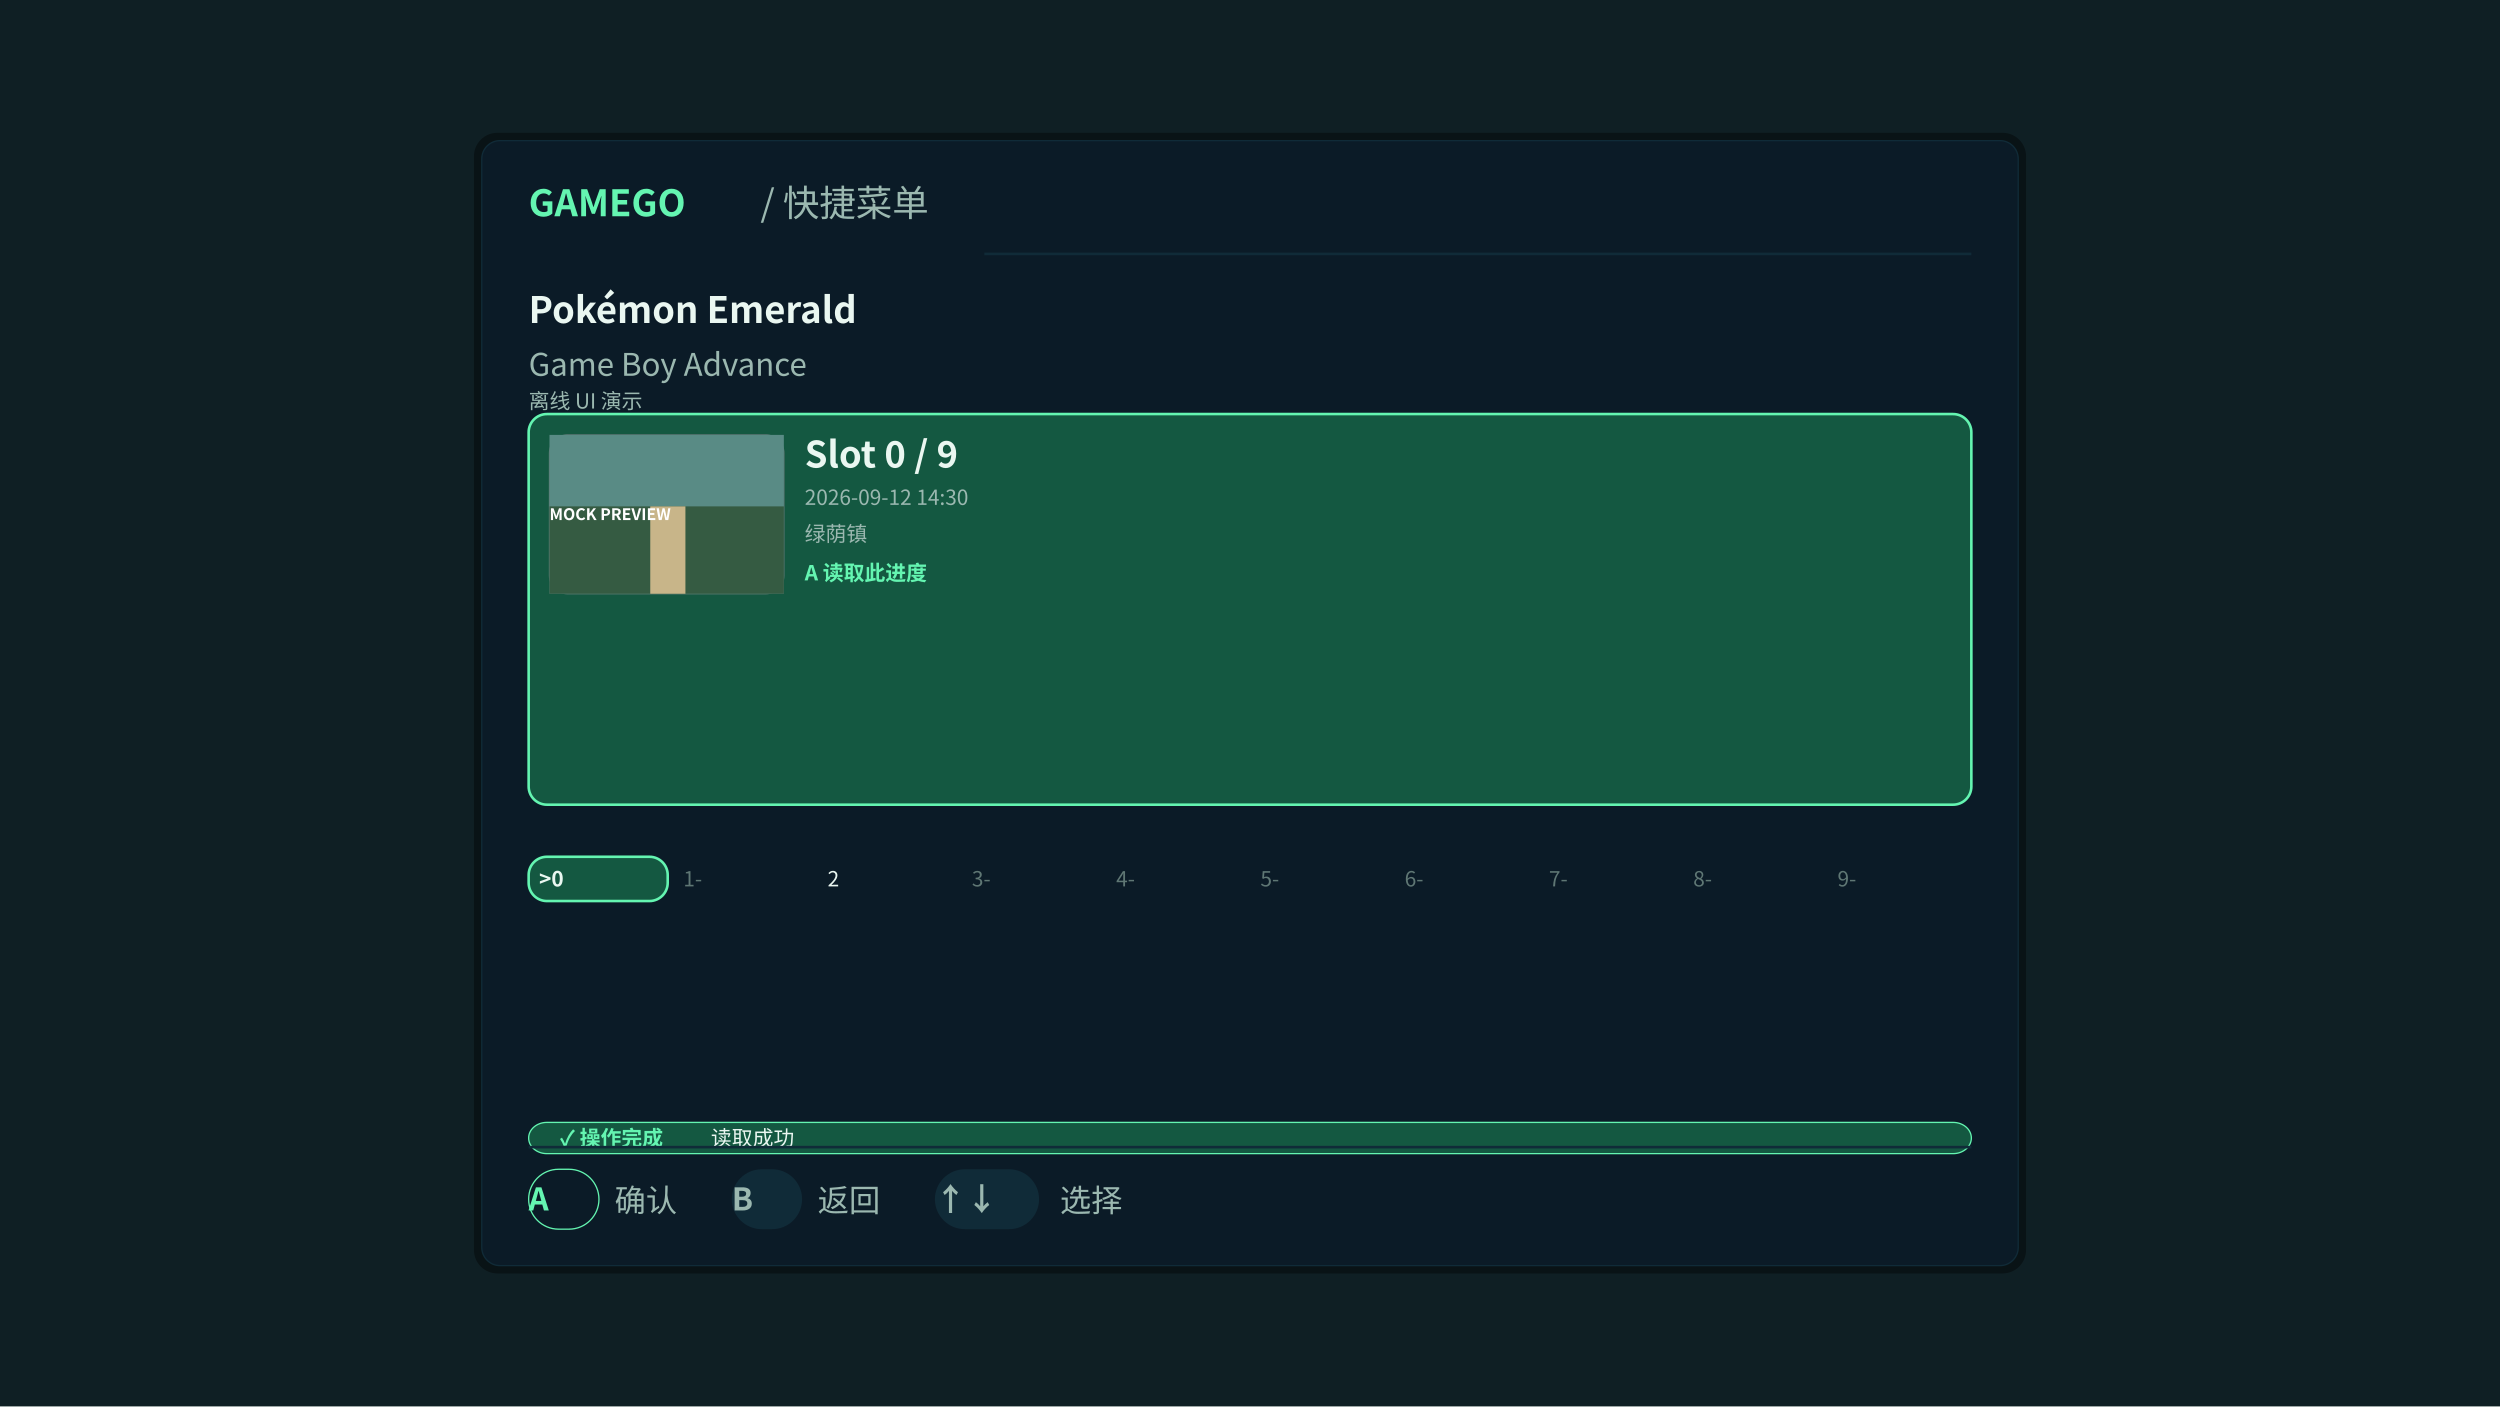
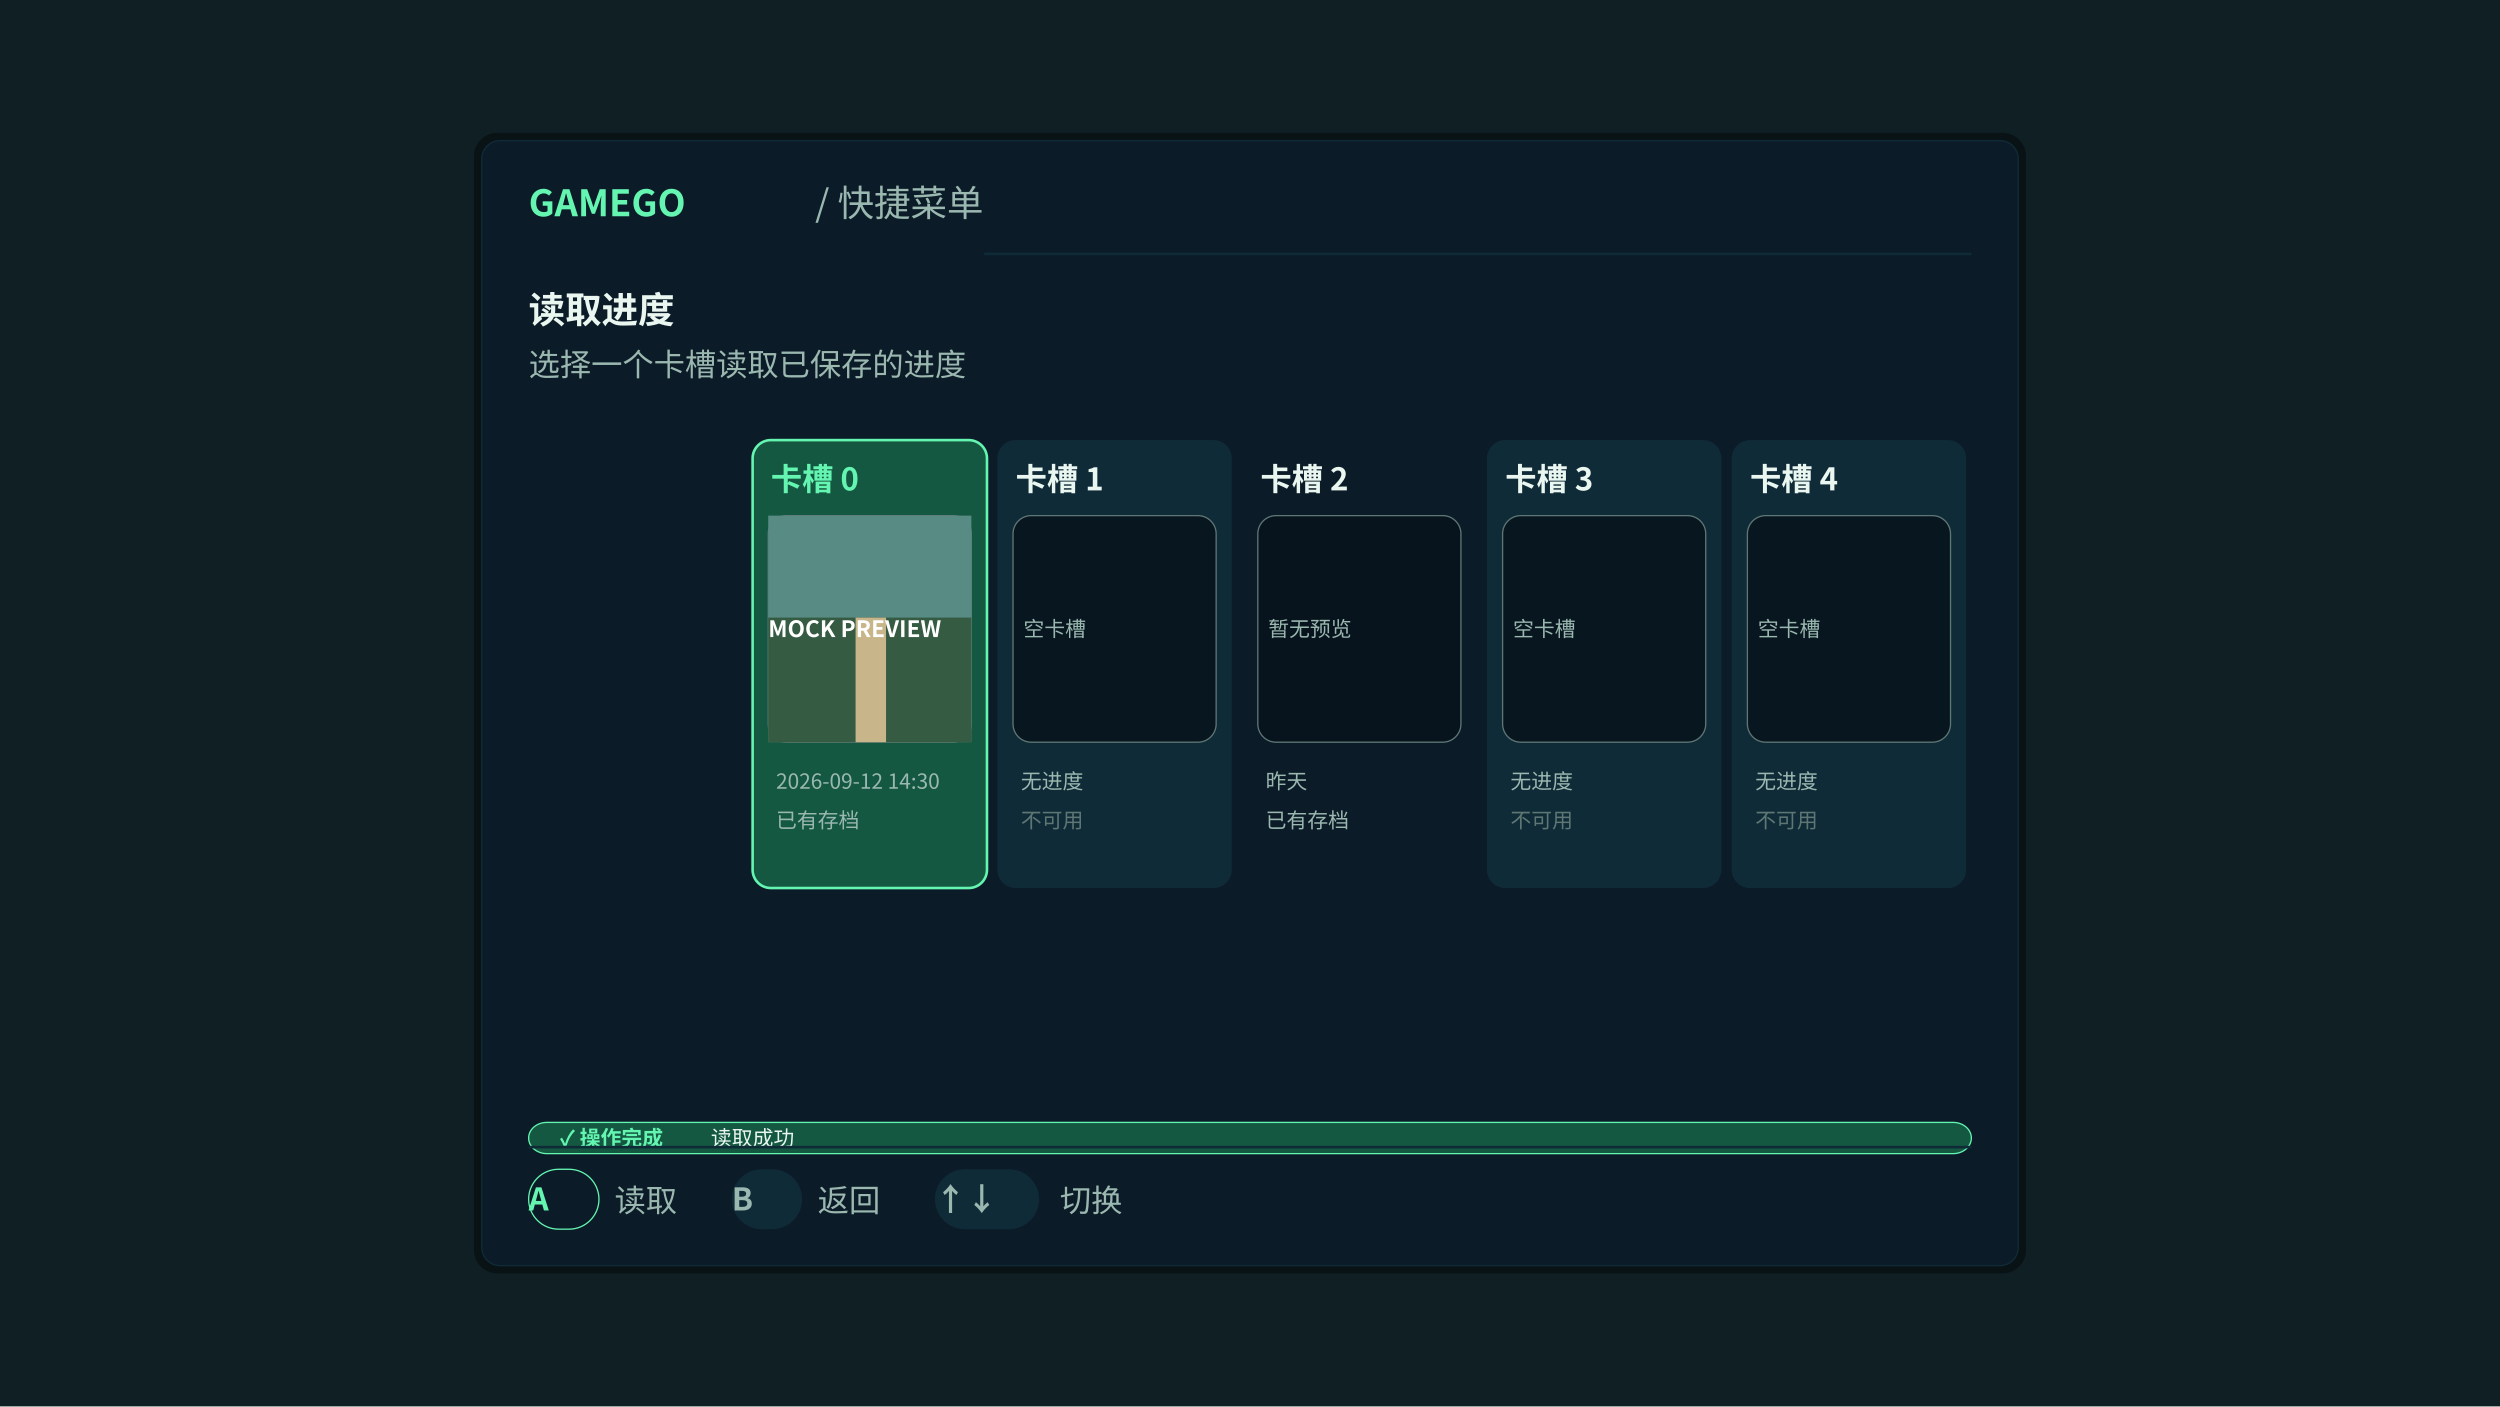
<svg xmlns="http://www.w3.org/2000/svg" width="1280" height="720" viewBox="0 0 1280 720">
  <rect width="100%" height="100%" fill="#456657" />
  <rect x="0" y="0" width="1280" height="720" rx="0" fill="#07131c" fill-opacity="0.851" stroke="#000000" stroke-opacity="0" stroke-width="0" />
  <rect x="242.667" y="68" width="794.667" height="584" rx="12" fill="#000000" fill-opacity="0.4" stroke="#000000" stroke-opacity="0" stroke-width="0" />
  <rect x="246.667" y="72" width="786.667" height="576" rx="9.333" fill="#0b1b27" fill-opacity="1" stroke="#102b38" stroke-opacity="1" stroke-width="0.667" />
  <defs>
    <clipPath id="c0">
-       <rect x="270.667" y="93.333" width="113.333" height="21.333" />
+       <rect x="270.667" y="93.333" width="146.667" height="21.333" />
    </clipPath>
  </defs>
  <text x="270.667" y="110.72" fill="#64f5b1" font-size="18.667" font-weight="600" font-family="PingFang SC,Noto Sans CJK SC,sans-serif" clip-path="url(#c0)">GAMEGO</text>
  <defs>
    <clipPath id="c1">
-       <rect x="389.333" y="93.333" width="620" height="21.333" />
-     </clipPath>
-   </defs>
-   <text x="389.333" y="110.72" fill="#9bb8b0" font-size="18.667" font-weight="400" font-family="PingFang SC,Noto Sans CJK SC,sans-serif" clip-path="url(#c1)">/  快捷菜单</text>
+       <rect x="417.333" y="93.333" width="592" height="21.333" />
+     </clipPath>
+   </defs>
+   <text x="417.333" y="110.72" fill="#9bb8b0" font-size="18.667" font-weight="400" font-family="PingFang SC,Noto Sans CJK SC,sans-serif" clip-path="url(#c1)">/  快捷菜单</text>
  <rect x="504" y="129.333" width="505.333" height="1.333" rx="0" fill="#102b38" fill-opacity="1" stroke="#000000" stroke-opacity="0" stroke-width="0" />
  <defs>
    <clipPath id="c2">
      <rect x="270.667" y="145.333" width="738.667" height="26.667" />
    </clipPath>
  </defs>
-   <text x="270.667" y="165.387" fill="#eaf7f1" font-size="18.667" font-weight="600" font-family="PingFang SC,Noto Sans CJK SC,sans-serif" clip-path="url(#c2)">Pokémon Emerald</text>
+   <text x="270.667" y="165.387" fill="#eaf7f1" font-size="18.667" font-weight="600" font-family="PingFang SC,Noto Sans CJK SC,sans-serif" clip-path="url(#c2)">读取进度</text>
  <defs>
    <clipPath id="c3">
      <rect x="270.667" y="176" width="738.667" height="21.333" />
    </clipPath>
  </defs>
-   <text x="270.667" y="192.427" fill="#9bb8b0" font-size="16" font-weight="400" font-family="PingFang SC,Noto Sans CJK SC,sans-serif" clip-path="url(#c3)">Game Boy Advance</text>
+   <text x="270.667" y="192.427" fill="#9bb8b0" font-size="16" font-weight="400" font-family="PingFang SC,Noto Sans CJK SC,sans-serif" clip-path="url(#c3)">选择一个卡槽读取已保存的进度</text>
+   <rect x="385.333" y="225.333" width="120" height="229.333" rx="9.333" fill="#145841" fill-opacity="1" stroke="#64f5b1" stroke-opacity="1" stroke-width="1.333" />
  <defs>
    <clipPath id="c4">
-       <rect x="270.667" y="197.333" width="738.667" height="16" />
-     </clipPath>
-   </defs>
-   <text x="270.667" y="209.173" fill="#9bb8b0" font-size="10.667" font-weight="400" font-family="PingFang SC,Noto Sans CJK SC,sans-serif" clip-path="url(#c4)">离线 UI 演示</text>
+       <rect x="394.667" y="236" width="101.333" height="18.667" />
+     </clipPath>
+   </defs>
+   <text x="394.667" y="251.093" fill="#64f5b1" font-size="16" font-weight="600" font-family="PingFang SC,Noto Sans CJK SC,sans-serif" clip-path="url(#c4)">卡槽 0</text>
+   <rect x="393.333" y="264" width="104" height="116" rx="9.333" fill="#07131c" fill-opacity="0.851" stroke="#5f7774" stroke-opacity="1" stroke-width="0.667" />
+   <rect x="393.333" y="264" width="104" height="116" rx="0" fill="#598b85" fill-opacity="1" stroke="#000000" stroke-opacity="0" stroke-width="0" />
+   <rect x="393.333" y="316.2" width="104" height="63.8" rx="0" fill="#355b42" fill-opacity="1" stroke="#000000" stroke-opacity="0" stroke-width="0" />
+   <rect x="438.053" y="316.2" width="15.6" height="63.8" rx="0" fill="#c8b589" fill-opacity="1" stroke="#000000" stroke-opacity="0" stroke-width="0" />
  <defs>
    <clipPath id="c5">
-       <rect x="270.667" y="212" width="738.667" height="50.667" />
-     </clipPath>
-   </defs>
-   <text x="270.667" y="244.053" fill="#eaf7f1" font-size="18.667" font-weight="600" font-family="PingFang SC,Noto Sans CJK SC,sans-serif" clip-path="url(#c5)">读取进度</text>
-   <rect x="270.667" y="212" width="738.667" height="200" rx="9.333" fill="#145841" fill-opacity="1" stroke="#64f5b1" stroke-opacity="1" stroke-width="1.333" />
-   <rect x="281.333" y="222.667" width="120" height="81.333" rx="9.333" fill="#07131c" fill-opacity="0.851" stroke="#5f7774" stroke-opacity="1" stroke-width="0.667" />
-   <rect x="281.333" y="222.667" width="120" height="81.333" rx="0" fill="#598b85" fill-opacity="1" stroke="#000000" stroke-opacity="0" stroke-width="0" />
-   <rect x="281.333" y="259.267" width="120" height="44.733" rx="0" fill="#355b42" fill-opacity="1" stroke="#000000" stroke-opacity="0" stroke-width="0" />
-   <rect x="332.933" y="259.267" width="18" height="44.733" rx="0" fill="#c8b589" fill-opacity="1" stroke="#000000" stroke-opacity="0" stroke-width="0" />
+       <rect x="393.333" y="264" width="104" height="116" />
+     </clipPath>
+   </defs>
+   <text x="393.333" y="326.176" fill="#ffffff" font-size="11.6" font-weight="600" font-family="PingFang SC,Noto Sans CJK SC,sans-serif" clip-path="url(#c5)">MOCK PREVIEW</text>
  <defs>
    <clipPath id="c6">
-       <rect x="281.333" y="222.667" width="120" height="81.333" />
-     </clipPath>
-   </defs>
-   <text x="281.333" y="266.261" fill="#ffffff" font-size="8.133" font-weight="600" font-family="PingFang SC,Noto Sans CJK SC,sans-serif" clip-path="url(#c6)">MOCK PREVIEW</text>
+       <rect x="397.333" y="392" width="96" height="16" />
+     </clipPath>
+   </defs>
+   <text x="397.333" y="403.84" fill="#9bb8b0" font-size="10.667" font-weight="400" font-family="PingFang SC,Noto Sans CJK SC,sans-serif" clip-path="url(#c6)">2026-09-12 14:30</text>
  <defs>
    <clipPath id="c7">
-       <rect x="412" y="222.667" width="597.333" height="20" />
-     </clipPath>
-   </defs>
-   <text x="412" y="239.387" fill="#eaf7f1" font-size="18.667" font-weight="600" font-family="PingFang SC,Noto Sans CJK SC,sans-serif" clip-path="url(#c7)">Slot 0  /  9</text>
+       <rect x="397.333" y="412" width="96" height="16" />
+     </clipPath>
+   </defs>
+   <text x="397.333" y="423.84" fill="#9bb8b0" font-size="10.667" font-weight="400" font-family="PingFang SC,Noto Sans CJK SC,sans-serif" clip-path="url(#c7)">已有存档</text>
+   <rect x="510.667" y="225.333" width="120" height="229.333" rx="9.333" fill="#102b38" fill-opacity="1" stroke="#000000" stroke-opacity="0" stroke-width="0" />
  <defs>
    <clipPath id="c8">
-       <rect x="412" y="246.667" width="597.333" height="16" />
-     </clipPath>
-   </defs>
-   <text x="412" y="258.507" fill="#9bb8b0" font-size="10.667" font-weight="400" font-family="PingFang SC,Noto Sans CJK SC,sans-serif" clip-path="url(#c8)">2026-09-12 14:30</text>
+       <rect x="520" y="236" width="101.333" height="18.667" />
+     </clipPath>
+   </defs>
+   <text x="520" y="251.093" fill="#eaf7f1" font-size="16" font-weight="600" font-family="PingFang SC,Noto Sans CJK SC,sans-serif" clip-path="url(#c8)">卡槽 1</text>
+   <rect x="518.667" y="264" width="104" height="116" rx="9.333" fill="#07131c" fill-opacity="0.851" stroke="#5f7774" stroke-opacity="1" stroke-width="0.667" />
  <defs>
    <clipPath id="c9">
-       <rect x="412" y="265.333" width="597.333" height="16" />
-     </clipPath>
-   </defs>
-   <text x="412" y="277.173" fill="#9bb8b0" font-size="10.667" font-weight="400" font-family="PingFang SC,Noto Sans CJK SC,sans-serif" clip-path="url(#c9)">绿荫镇</text>
+       <rect x="524" y="264" width="93.333" height="116" />
+     </clipPath>
+   </defs>
+   <text x="524" y="325.84" fill="#9bb8b0" font-size="10.667" font-weight="400" font-family="PingFang SC,Noto Sans CJK SC,sans-serif" clip-path="url(#c9)">空卡槽</text>
  <defs>
    <clipPath id="c10">
-       <rect x="412" y="285.333" width="597.333" height="16" />
-     </clipPath>
-   </defs>
-   <text x="412" y="297.173" fill="#64f5b1" font-size="10.667" font-weight="600" font-family="PingFang SC,Noto Sans CJK SC,sans-serif" clip-path="url(#c10)">A 读取此进度</text>
-   <rect x="270.667" y="438.667" width="71.2" height="22.667" rx="9.333" fill="#145841" fill-opacity="1" stroke="#64f5b1" stroke-opacity="1" stroke-width="1.333" />
+       <rect x="522.667" y="392" width="96" height="16" />
+     </clipPath>
+   </defs>
+   <text x="522.667" y="403.84" fill="#9bb8b0" font-size="10.667" font-weight="400" font-family="PingFang SC,Noto Sans CJK SC,sans-serif" clip-path="url(#c10)">无进度</text>
  <defs>
    <clipPath id="c11">
-       <rect x="276" y="438.667" width="60.533" height="22.667" />
-     </clipPath>
-   </defs>
-   <text x="276" y="453.84" fill="#eaf7f1" font-size="10.667" font-weight="600" font-family="PingFang SC,Noto Sans CJK SC,sans-serif" clip-path="url(#c11)">&gt;0 </text>
-   <rect x="344.533" y="438.667" width="71.2" height="22.667" rx="9.333" fill="#0b1b27" fill-opacity="1" stroke="#000000" stroke-opacity="0" stroke-width="0" />
+       <rect x="522.667" y="412" width="96" height="16" />
+     </clipPath>
+   </defs>
+   <text x="522.667" y="423.84" fill="#5f7774" font-size="10.667" font-weight="400" font-family="PingFang SC,Noto Sans CJK SC,sans-serif" clip-path="url(#c11)">不可用</text>
+   <rect x="636" y="225.333" width="120" height="229.333" rx="9.333" fill="#0b1b27" fill-opacity="1" stroke="#000000" stroke-opacity="0" stroke-width="0" />
  <defs>
    <clipPath id="c12">
-       <rect x="349.867" y="438.667" width="60.533" height="22.667" />
-     </clipPath>
-   </defs>
-   <text x="349.867" y="453.84" fill="#5f7774" font-size="10.667" font-weight="400" font-family="PingFang SC,Noto Sans CJK SC,sans-serif" clip-path="url(#c12)"> 1-</text>
-   <rect x="418.4" y="438.667" width="71.2" height="22.667" rx="9.333" fill="#0b1b27" fill-opacity="1" stroke="#000000" stroke-opacity="0" stroke-width="0" />
+       <rect x="645.333" y="236" width="101.333" height="18.667" />
+     </clipPath>
+   </defs>
+   <text x="645.333" y="251.093" fill="#eaf7f1" font-size="16" font-weight="600" font-family="PingFang SC,Noto Sans CJK SC,sans-serif" clip-path="url(#c12)">卡槽 2</text>
+   <rect x="644" y="264" width="104" height="116" rx="9.333" fill="#07131c" fill-opacity="0.851" stroke="#5f7774" stroke-opacity="1" stroke-width="0.667" />
  <defs>
    <clipPath id="c13">
-       <rect x="423.733" y="438.667" width="60.533" height="22.667" />
-     </clipPath>
-   </defs>
-   <text x="423.733" y="453.84" fill="#eaf7f1" font-size="10.667" font-weight="400" font-family="PingFang SC,Noto Sans CJK SC,sans-serif" clip-path="url(#c13)"> 2 </text>
-   <rect x="492.267" y="438.667" width="71.2" height="22.667" rx="9.333" fill="#0b1b27" fill-opacity="1" stroke="#000000" stroke-opacity="0" stroke-width="0" />
+       <rect x="649.333" y="264" width="93.333" height="116" />
+     </clipPath>
+   </defs>
+   <text x="649.333" y="325.84" fill="#9bb8b0" font-size="10.667" font-weight="400" font-family="PingFang SC,Noto Sans CJK SC,sans-serif" clip-path="url(#c13)">暂无预览</text>
  <defs>
    <clipPath id="c14">
-       <rect x="497.6" y="438.667" width="60.533" height="22.667" />
-     </clipPath>
-   </defs>
-   <text x="497.6" y="453.84" fill="#5f7774" font-size="10.667" font-weight="400" font-family="PingFang SC,Noto Sans CJK SC,sans-serif" clip-path="url(#c14)"> 3-</text>
-   <rect x="566.133" y="438.667" width="71.2" height="22.667" rx="9.333" fill="#0b1b27" fill-opacity="1" stroke="#000000" stroke-opacity="0" stroke-width="0" />
+       <rect x="648" y="392" width="96" height="16" />
+     </clipPath>
+   </defs>
+   <text x="648" y="403.84" fill="#9bb8b0" font-size="10.667" font-weight="400" font-family="PingFang SC,Noto Sans CJK SC,sans-serif" clip-path="url(#c14)">昨天</text>
  <defs>
    <clipPath id="c15">
-       <rect x="571.467" y="438.667" width="60.533" height="22.667" />
-     </clipPath>
-   </defs>
-   <text x="571.467" y="453.84" fill="#5f7774" font-size="10.667" font-weight="400" font-family="PingFang SC,Noto Sans CJK SC,sans-serif" clip-path="url(#c15)"> 4-</text>
-   <rect x="640" y="438.667" width="71.2" height="22.667" rx="9.333" fill="#0b1b27" fill-opacity="1" stroke="#000000" stroke-opacity="0" stroke-width="0" />
+       <rect x="648" y="412" width="96" height="16" />
+     </clipPath>
+   </defs>
+   <text x="648" y="423.84" fill="#9bb8b0" font-size="10.667" font-weight="400" font-family="PingFang SC,Noto Sans CJK SC,sans-serif" clip-path="url(#c15)">已有存档</text>
+   <rect x="761.333" y="225.333" width="120" height="229.333" rx="9.333" fill="#102b38" fill-opacity="1" stroke="#000000" stroke-opacity="0" stroke-width="0" />
  <defs>
    <clipPath id="c16">
-       <rect x="645.333" y="438.667" width="60.533" height="22.667" />
-     </clipPath>
-   </defs>
-   <text x="645.333" y="453.84" fill="#5f7774" font-size="10.667" font-weight="400" font-family="PingFang SC,Noto Sans CJK SC,sans-serif" clip-path="url(#c16)"> 5-</text>
-   <rect x="713.867" y="438.667" width="71.2" height="22.667" rx="9.333" fill="#0b1b27" fill-opacity="1" stroke="#000000" stroke-opacity="0" stroke-width="0" />
+       <rect x="770.667" y="236" width="101.333" height="18.667" />
+     </clipPath>
+   </defs>
+   <text x="770.667" y="251.093" fill="#eaf7f1" font-size="16" font-weight="600" font-family="PingFang SC,Noto Sans CJK SC,sans-serif" clip-path="url(#c16)">卡槽 3</text>
+   <rect x="769.333" y="264" width="104" height="116" rx="9.333" fill="#07131c" fill-opacity="0.851" stroke="#5f7774" stroke-opacity="1" stroke-width="0.667" />
  <defs>
    <clipPath id="c17">
-       <rect x="719.2" y="438.667" width="60.533" height="22.667" />
-     </clipPath>
-   </defs>
-   <text x="719.2" y="453.84" fill="#5f7774" font-size="10.667" font-weight="400" font-family="PingFang SC,Noto Sans CJK SC,sans-serif" clip-path="url(#c17)"> 6-</text>
-   <rect x="787.733" y="438.667" width="71.2" height="22.667" rx="9.333" fill="#0b1b27" fill-opacity="1" stroke="#000000" stroke-opacity="0" stroke-width="0" />
+       <rect x="774.667" y="264" width="93.333" height="116" />
+     </clipPath>
+   </defs>
+   <text x="774.667" y="325.84" fill="#9bb8b0" font-size="10.667" font-weight="400" font-family="PingFang SC,Noto Sans CJK SC,sans-serif" clip-path="url(#c17)">空卡槽</text>
  <defs>
    <clipPath id="c18">
-       <rect x="793.067" y="438.667" width="60.533" height="22.667" />
-     </clipPath>
-   </defs>
-   <text x="793.067" y="453.84" fill="#5f7774" font-size="10.667" font-weight="400" font-family="PingFang SC,Noto Sans CJK SC,sans-serif" clip-path="url(#c18)"> 7-</text>
-   <rect x="861.6" y="438.667" width="71.2" height="22.667" rx="9.333" fill="#0b1b27" fill-opacity="1" stroke="#000000" stroke-opacity="0" stroke-width="0" />
+       <rect x="773.333" y="392" width="96" height="16" />
+     </clipPath>
+   </defs>
+   <text x="773.333" y="403.84" fill="#9bb8b0" font-size="10.667" font-weight="400" font-family="PingFang SC,Noto Sans CJK SC,sans-serif" clip-path="url(#c18)">无进度</text>
  <defs>
    <clipPath id="c19">
-       <rect x="866.933" y="438.667" width="60.533" height="22.667" />
-     </clipPath>
-   </defs>
-   <text x="866.933" y="453.84" fill="#5f7774" font-size="10.667" font-weight="400" font-family="PingFang SC,Noto Sans CJK SC,sans-serif" clip-path="url(#c19)"> 8-</text>
-   <rect x="935.467" y="438.667" width="71.2" height="22.667" rx="9.333" fill="#0b1b27" fill-opacity="1" stroke="#000000" stroke-opacity="0" stroke-width="0" />
+       <rect x="773.333" y="412" width="96" height="16" />
+     </clipPath>
+   </defs>
+   <text x="773.333" y="423.84" fill="#5f7774" font-size="10.667" font-weight="400" font-family="PingFang SC,Noto Sans CJK SC,sans-serif" clip-path="url(#c19)">不可用</text>
+   <rect x="886.667" y="225.333" width="120" height="229.333" rx="9.333" fill="#102b38" fill-opacity="1" stroke="#000000" stroke-opacity="0" stroke-width="0" />
  <defs>
    <clipPath id="c20">
-       <rect x="940.8" y="438.667" width="60.533" height="22.667" />
-     </clipPath>
-   </defs>
-   <text x="940.8" y="453.84" fill="#5f7774" font-size="10.667" font-weight="400" font-family="PingFang SC,Noto Sans CJK SC,sans-serif" clip-path="url(#c20)"> 9-</text>
+       <rect x="896" y="236" width="101.333" height="18.667" />
+     </clipPath>
+   </defs>
+   <text x="896" y="251.093" fill="#eaf7f1" font-size="16" font-weight="600" font-family="PingFang SC,Noto Sans CJK SC,sans-serif" clip-path="url(#c20)">卡槽 4</text>
+   <rect x="894.667" y="264" width="104" height="116" rx="9.333" fill="#07131c" fill-opacity="0.851" stroke="#5f7774" stroke-opacity="1" stroke-width="0.667" />
+   <defs>
+     <clipPath id="c21">
+       <rect x="900" y="264" width="93.333" height="116" />
+     </clipPath>
+   </defs>
+   <text x="900" y="325.84" fill="#9bb8b0" font-size="10.667" font-weight="400" font-family="PingFang SC,Noto Sans CJK SC,sans-serif" clip-path="url(#c21)">空卡槽</text>
+   <defs>
+     <clipPath id="c22">
+       <rect x="898.667" y="392" width="96" height="16" />
+     </clipPath>
+   </defs>
+   <text x="898.667" y="403.84" fill="#9bb8b0" font-size="10.667" font-weight="400" font-family="PingFang SC,Noto Sans CJK SC,sans-serif" clip-path="url(#c22)">无进度</text>
+   <defs>
+     <clipPath id="c23">
+       <rect x="898.667" y="412" width="96" height="16" />
+     </clipPath>
+   </defs>
+   <text x="898.667" y="423.84" fill="#5f7774" font-size="10.667" font-weight="400" font-family="PingFang SC,Noto Sans CJK SC,sans-serif" clip-path="url(#c23)">不可用</text>
  <rect x="270.667" y="574.667" width="738.667" height="16" rx="9.333" fill="#145841" fill-opacity="1" stroke="#64f5b1" stroke-opacity="1" stroke-width="0.667" />
  <defs>
-     <clipPath id="c21">
+     <clipPath id="c24">
      <rect x="286.667" y="574.667" width="706.667" height="16" />
    </clipPath>
  </defs>
-   <text x="286.667" y="586.507" fill="#64f5b1" font-size="10.667" font-weight="600" font-family="PingFang SC,Noto Sans CJK SC,sans-serif" clip-path="url(#c21)">✓ 操作完成</text>
-   <defs>
-     <clipPath id="c22">
+   <text x="286.667" y="586.507" fill="#64f5b1" font-size="10.667" font-weight="600" font-family="PingFang SC,Noto Sans CJK SC,sans-serif" clip-path="url(#c24)">✓ 操作完成</text>
+   <defs>
+     <clipPath id="c25">
      <rect x="364" y="574.667" width="629.333" height="16" />
    </clipPath>
  </defs>
-   <text x="364" y="586.507" fill="#eaf7f1" font-size="10.667" font-weight="400" font-family="PingFang SC,Noto Sans CJK SC,sans-serif" clip-path="url(#c22)">读取成功</text>
+   <text x="364" y="586.507" fill="#eaf7f1" font-size="10.667" font-weight="400" font-family="PingFang SC,Noto Sans CJK SC,sans-serif" clip-path="url(#c25)">读取成功</text>
  <rect x="270.667" y="586.667" width="738.667" height="1.333" rx="0" fill="#102b38" fill-opacity="1" stroke="#000000" stroke-opacity="0" stroke-width="0" />
  <rect x="270.667" y="598.667" width="36" height="30.667" rx="15.333" fill="#0b1b27" fill-opacity="1" stroke="#64f5b1" stroke-opacity="1" stroke-width="0.667" />
  <defs>
-     <clipPath id="c23">
+     <clipPath id="c26">
      <rect x="270.667" y="598.667" width="36" height="30.667" />
    </clipPath>
  </defs>
-   <text x="270.667" y="619.76" fill="#64f5b1" font-size="16" font-weight="600" font-family="PingFang SC,Noto Sans CJK SC,sans-serif" clip-path="url(#c23)">A</text>
-   <defs>
-     <clipPath id="c24">
+   <text x="270.667" y="619.76" fill="#64f5b1" font-size="16" font-weight="600" font-family="PingFang SC,Noto Sans CJK SC,sans-serif" clip-path="url(#c26)">A</text>
+   <defs>
+     <clipPath id="c27">
      <rect x="314.667" y="598.667" width="66.667" height="32" />
    </clipPath>
  </defs>
-   <text x="314.667" y="620.427" fill="#9bb8b0" font-size="16" font-weight="400" font-family="PingFang SC,Noto Sans CJK SC,sans-serif" clip-path="url(#c24)">确认</text>
+   <text x="314.667" y="620.427" fill="#9bb8b0" font-size="16" font-weight="400" font-family="PingFang SC,Noto Sans CJK SC,sans-serif" clip-path="url(#c27)">读取</text>
  <rect x="374.667" y="598.667" width="36" height="30.667" rx="15.333" fill="#102b38" fill-opacity="1" stroke="#000000" stroke-opacity="0" stroke-width="0" />
  <defs>
-     <clipPath id="c25">
+     <clipPath id="c28">
      <rect x="374.667" y="598.667" width="36" height="30.667" />
    </clipPath>
  </defs>
-   <text x="374.667" y="619.76" fill="#9bb8b0" font-size="16" font-weight="600" font-family="PingFang SC,Noto Sans CJK SC,sans-serif" clip-path="url(#c25)">B</text>
-   <defs>
-     <clipPath id="c26">
+   <text x="374.667" y="619.76" fill="#9bb8b0" font-size="16" font-weight="600" font-family="PingFang SC,Noto Sans CJK SC,sans-serif" clip-path="url(#c28)">B</text>
+   <defs>
+     <clipPath id="c29">
      <rect x="418.667" y="598.667" width="66.667" height="32" />
    </clipPath>
  </defs>
-   <text x="418.667" y="620.427" fill="#9bb8b0" font-size="16" font-weight="400" font-family="PingFang SC,Noto Sans CJK SC,sans-serif" clip-path="url(#c26)">返回</text>
+   <text x="418.667" y="620.427" fill="#9bb8b0" font-size="16" font-weight="400" font-family="PingFang SC,Noto Sans CJK SC,sans-serif" clip-path="url(#c29)">返回</text>
  <rect x="478.667" y="598.667" width="53.333" height="30.667" rx="15.333" fill="#102b38" fill-opacity="1" stroke="#000000" stroke-opacity="0" stroke-width="0" />
  <defs>
-     <clipPath id="c27">
+     <clipPath id="c30">
      <rect x="478.667" y="598.667" width="53.333" height="30.667" />
    </clipPath>
  </defs>
-   <text x="478.667" y="619.76" fill="#9bb8b0" font-size="16" font-weight="600" font-family="PingFang SC,Noto Sans CJK SC,sans-serif" clip-path="url(#c27)">↑↓</text>
-   <defs>
-     <clipPath id="c28">
+   <text x="478.667" y="619.76" fill="#9bb8b0" font-size="16" font-weight="600" font-family="PingFang SC,Noto Sans CJK SC,sans-serif" clip-path="url(#c30)">↑↓</text>
+   <defs>
+     <clipPath id="c31">
      <rect x="542.667" y="598.667" width="66.667" height="32" />
    </clipPath>
  </defs>
-   <text x="542.667" y="620.427" fill="#9bb8b0" font-size="16" font-weight="400" font-family="PingFang SC,Noto Sans CJK SC,sans-serif" clip-path="url(#c28)">选择</text>
+   <text x="542.667" y="620.427" fill="#9bb8b0" font-size="16" font-weight="400" font-family="PingFang SC,Noto Sans CJK SC,sans-serif" clip-path="url(#c31)">切换</text>
</svg>
